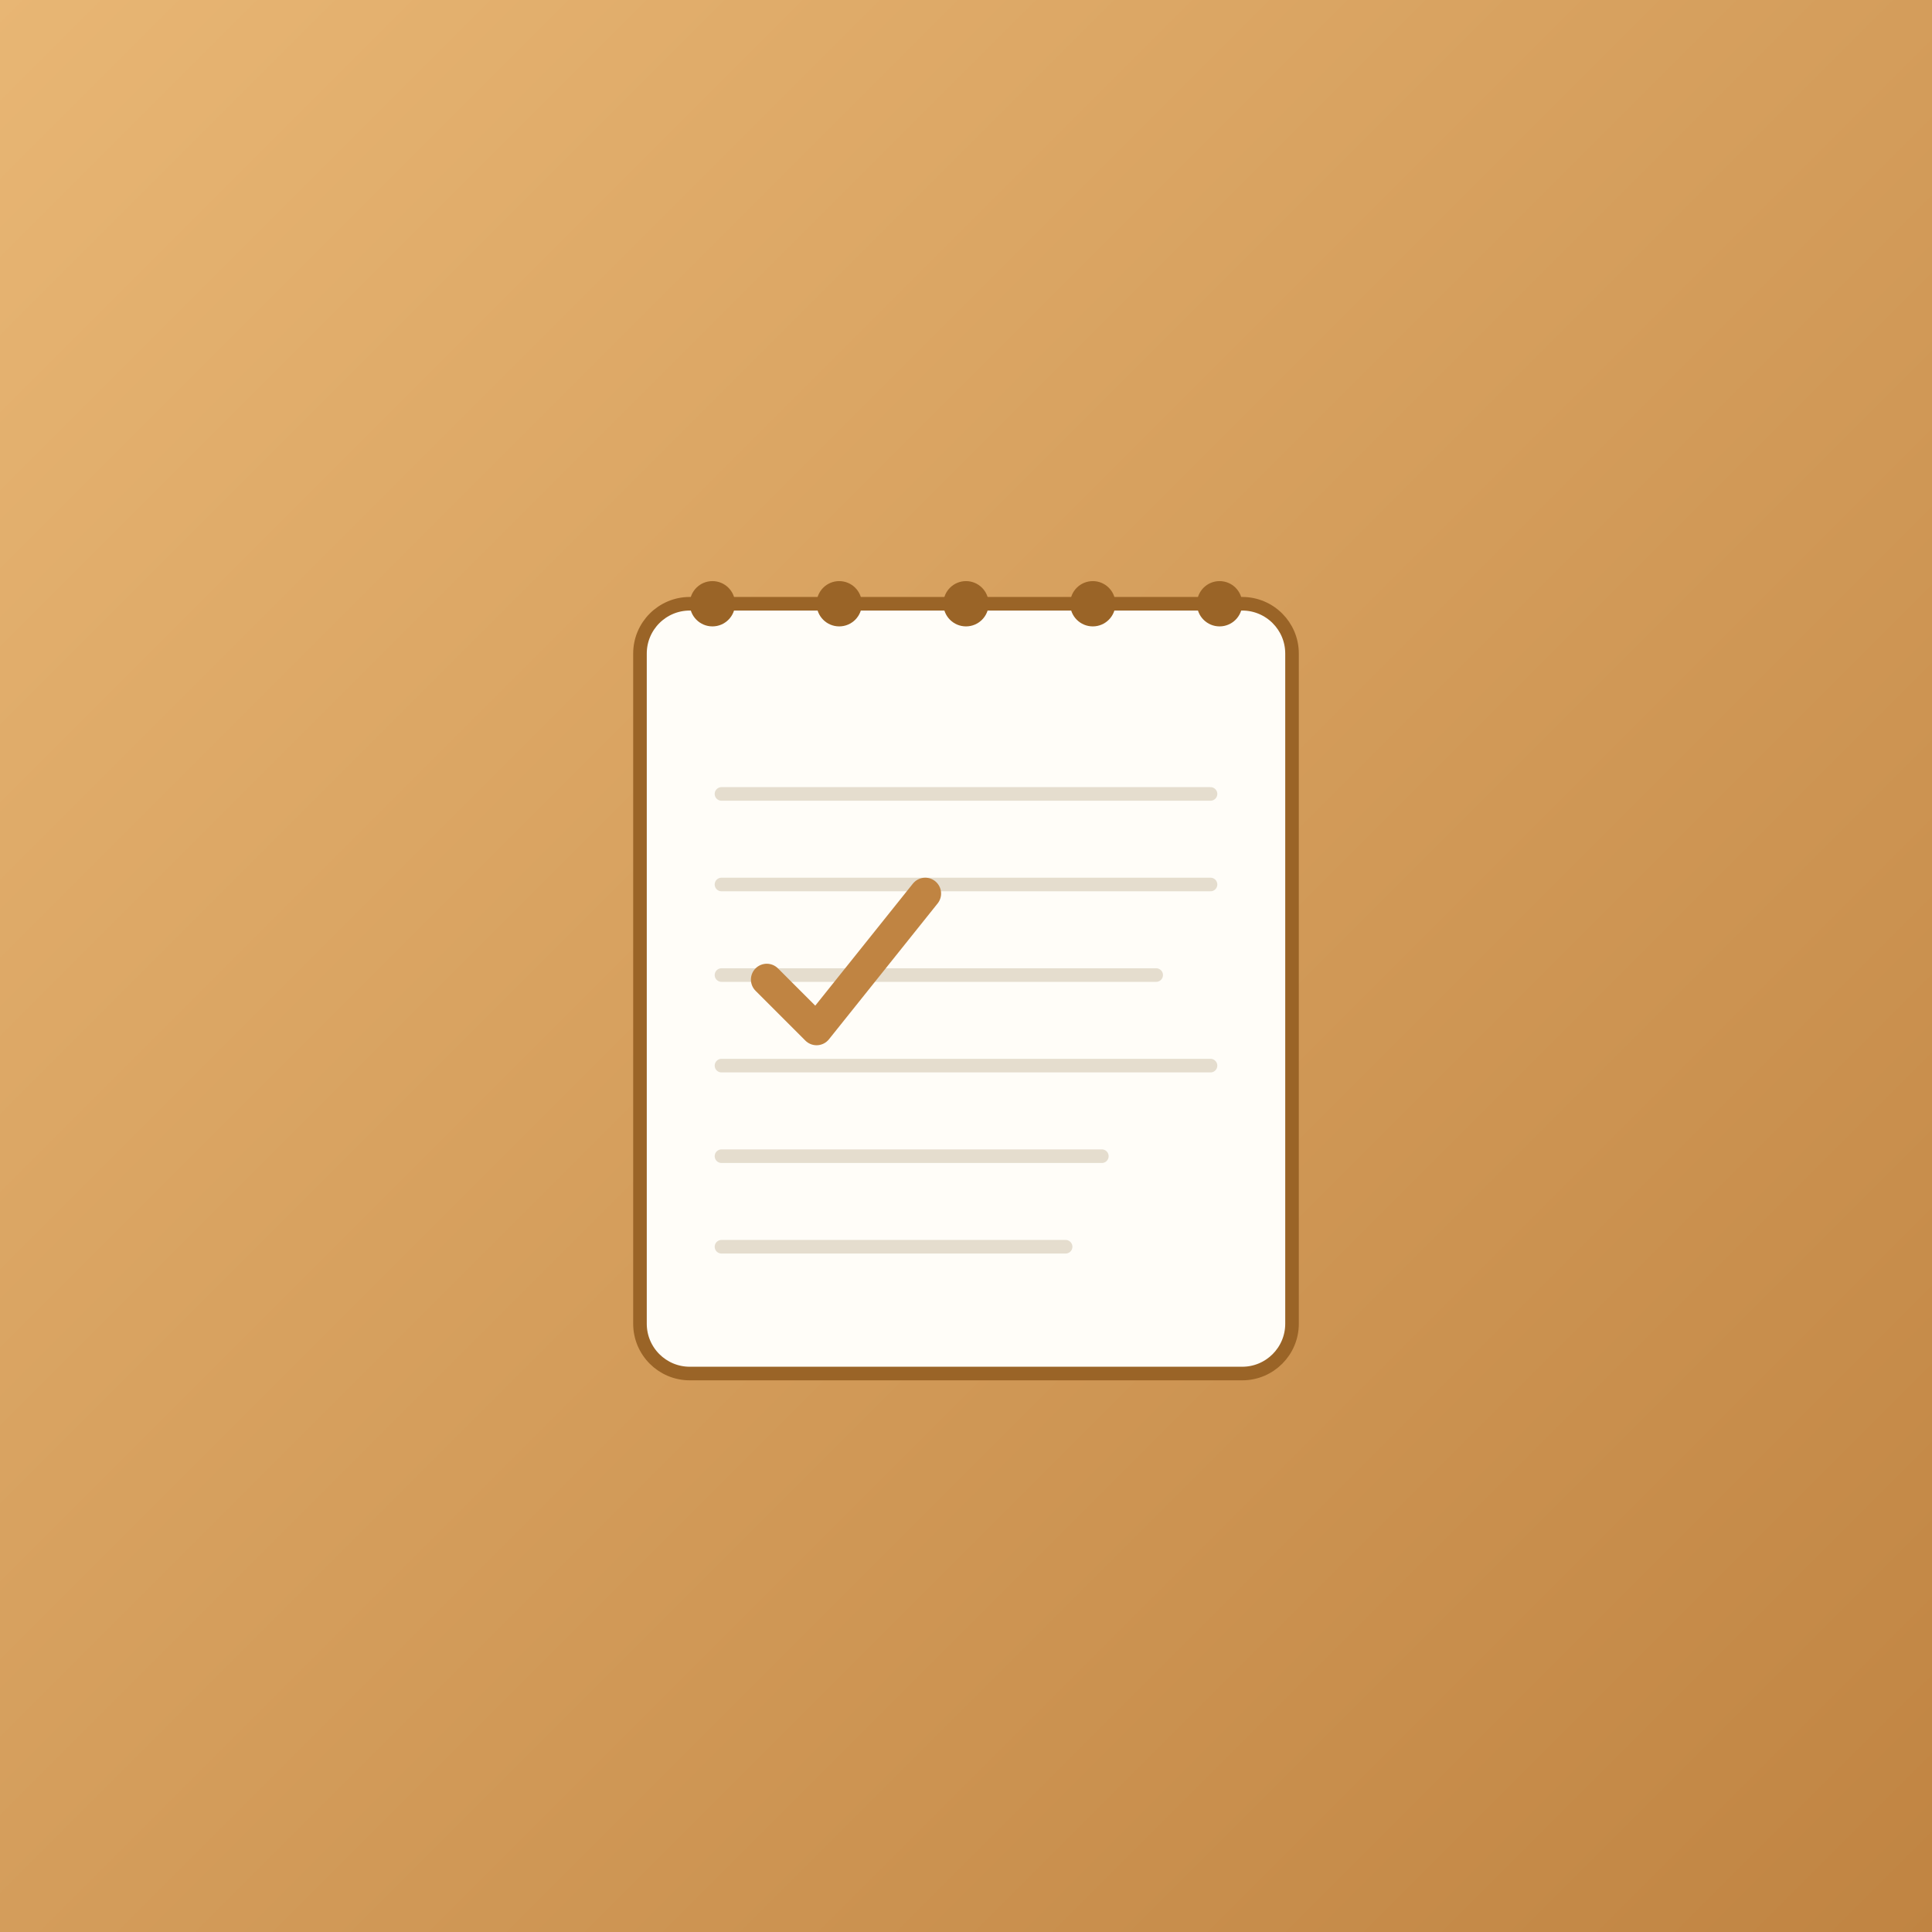
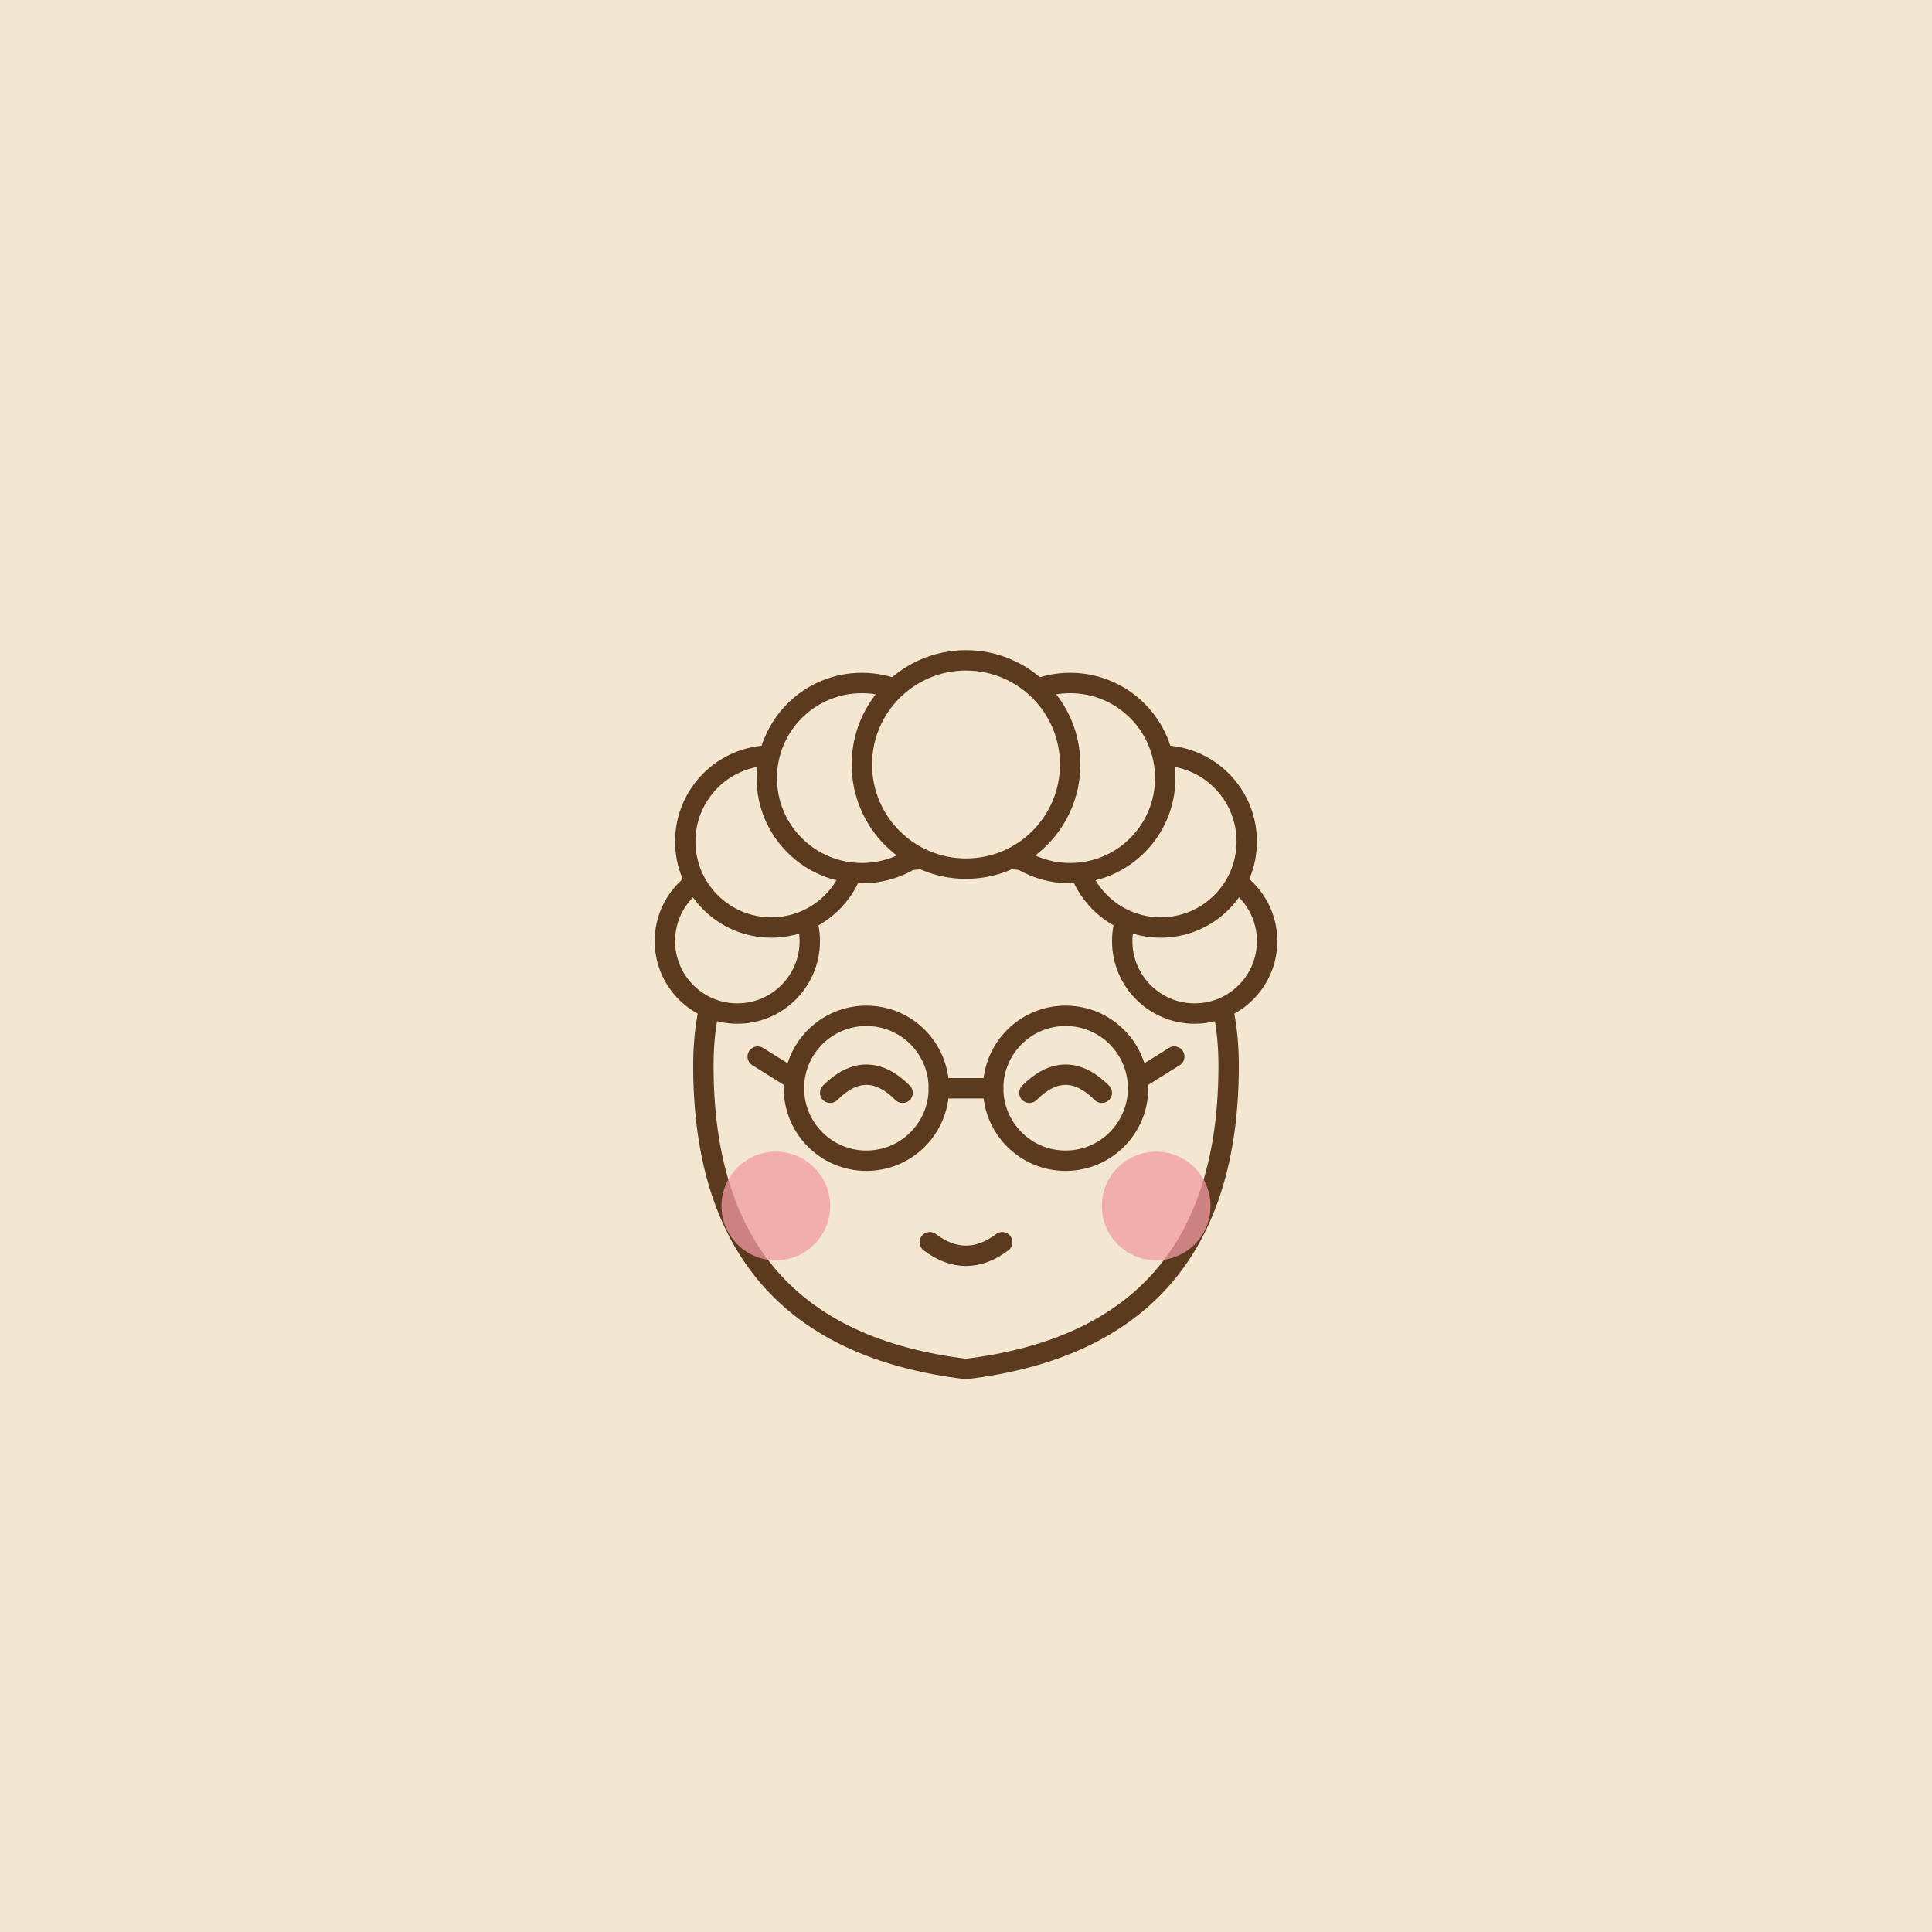
<svg xmlns="http://www.w3.org/2000/svg" viewBox="0 0 512 512">
-   <defs>
-     <linearGradient id="bg" x1="0" y1="0" x2="1" y2="1">
-       <stop offset="0%" stop-color="#e8b674" />
-       <stop offset="100%" stop-color="#c08442" />
-     </linearGradient>
-   </defs>
-   <rect width="512" height="512" fill="url(#bg)" />
+   <rect width="512" height="512" fill="#f4e7d1" />
  <g transform="translate(102.4,102.4) scale(0.6)">
-     <rect x="112" y="96" width="288" height="340" rx="22" fill="#fffdf8" stroke="#9a6427" stroke-width="6" />
-     <g fill="#9a6427">
-       <circle cx="144" cy="96" r="10" />
-       <circle cx="200" cy="96" r="10" />
-       <circle cx="256" cy="96" r="10" />
-       <circle cx="312" cy="96" r="10" />
-       <circle cx="368" cy="96" r="10" />
+     <path d="M 140 300 Q 140 208 256 208 Q 372 208 372 300 Q 372 420 256 434 Q 140 420 140 300 Z" fill="#f4e7d1" stroke="#5c3a1e" stroke-width="9" stroke-linejoin="round" />
+     <g fill="#f4e7d1" stroke="#5c3a1e" stroke-width="9">
+       <circle cx="155" cy="245" r="32" />
+       <circle cx="357" cy="245" r="32" />
+       <circle cx="170" cy="201" r="38" />
+       <circle cx="342" cy="201" r="38" />
+       <circle cx="210" cy="173" r="42" />
+       <circle cx="302" cy="173" r="42" />
+       <circle cx="256" cy="167" r="46" />
    </g>
-     <g stroke="#e5ddce" stroke-width="6" stroke-linecap="round">
-       <line x1="148" y1="180" x2="364" y2="180" />
-       <line x1="148" y1="220" x2="364" y2="220" />
-       <line x1="148" y1="260" x2="340" y2="260" />
-       <line x1="148" y1="300" x2="364" y2="300" />
-       <line x1="148" y1="340" x2="316" y2="340" />
-       <line x1="148" y1="380" x2="300" y2="380" />
+     <circle cx="172" cy="362" r="24" fill="#f19aa2" opacity="0.75" />
+     <circle cx="340" cy="362" r="24" fill="#f19aa2" opacity="0.75" />
+     <g fill="none" stroke="#5c3a1e" stroke-width="9" stroke-linecap="round" stroke-linejoin="round">
+       <circle cx="212" cy="310" r="32" />
+       <circle cx="300" cy="310" r="32" />
+       <line x1="244" y1="310" x2="268" y2="310" />
+       <line x1="180" y1="306" x2="164" y2="296" />
+       <line x1="332" y1="306" x2="348" y2="296" />
+       <path d="M 196 312 Q 212 296 228 312" />
+       <path d="M 284 312 Q 300 296 316 312" />
+       <path d="M 240 378 Q 256 390 272 378" />
    </g>
-     <path d="M 168 262 l 22 22 l 48 -60" fill="none" stroke="#c08442" stroke-width="14" stroke-linecap="round" stroke-linejoin="round" />
  </g>
</svg>
